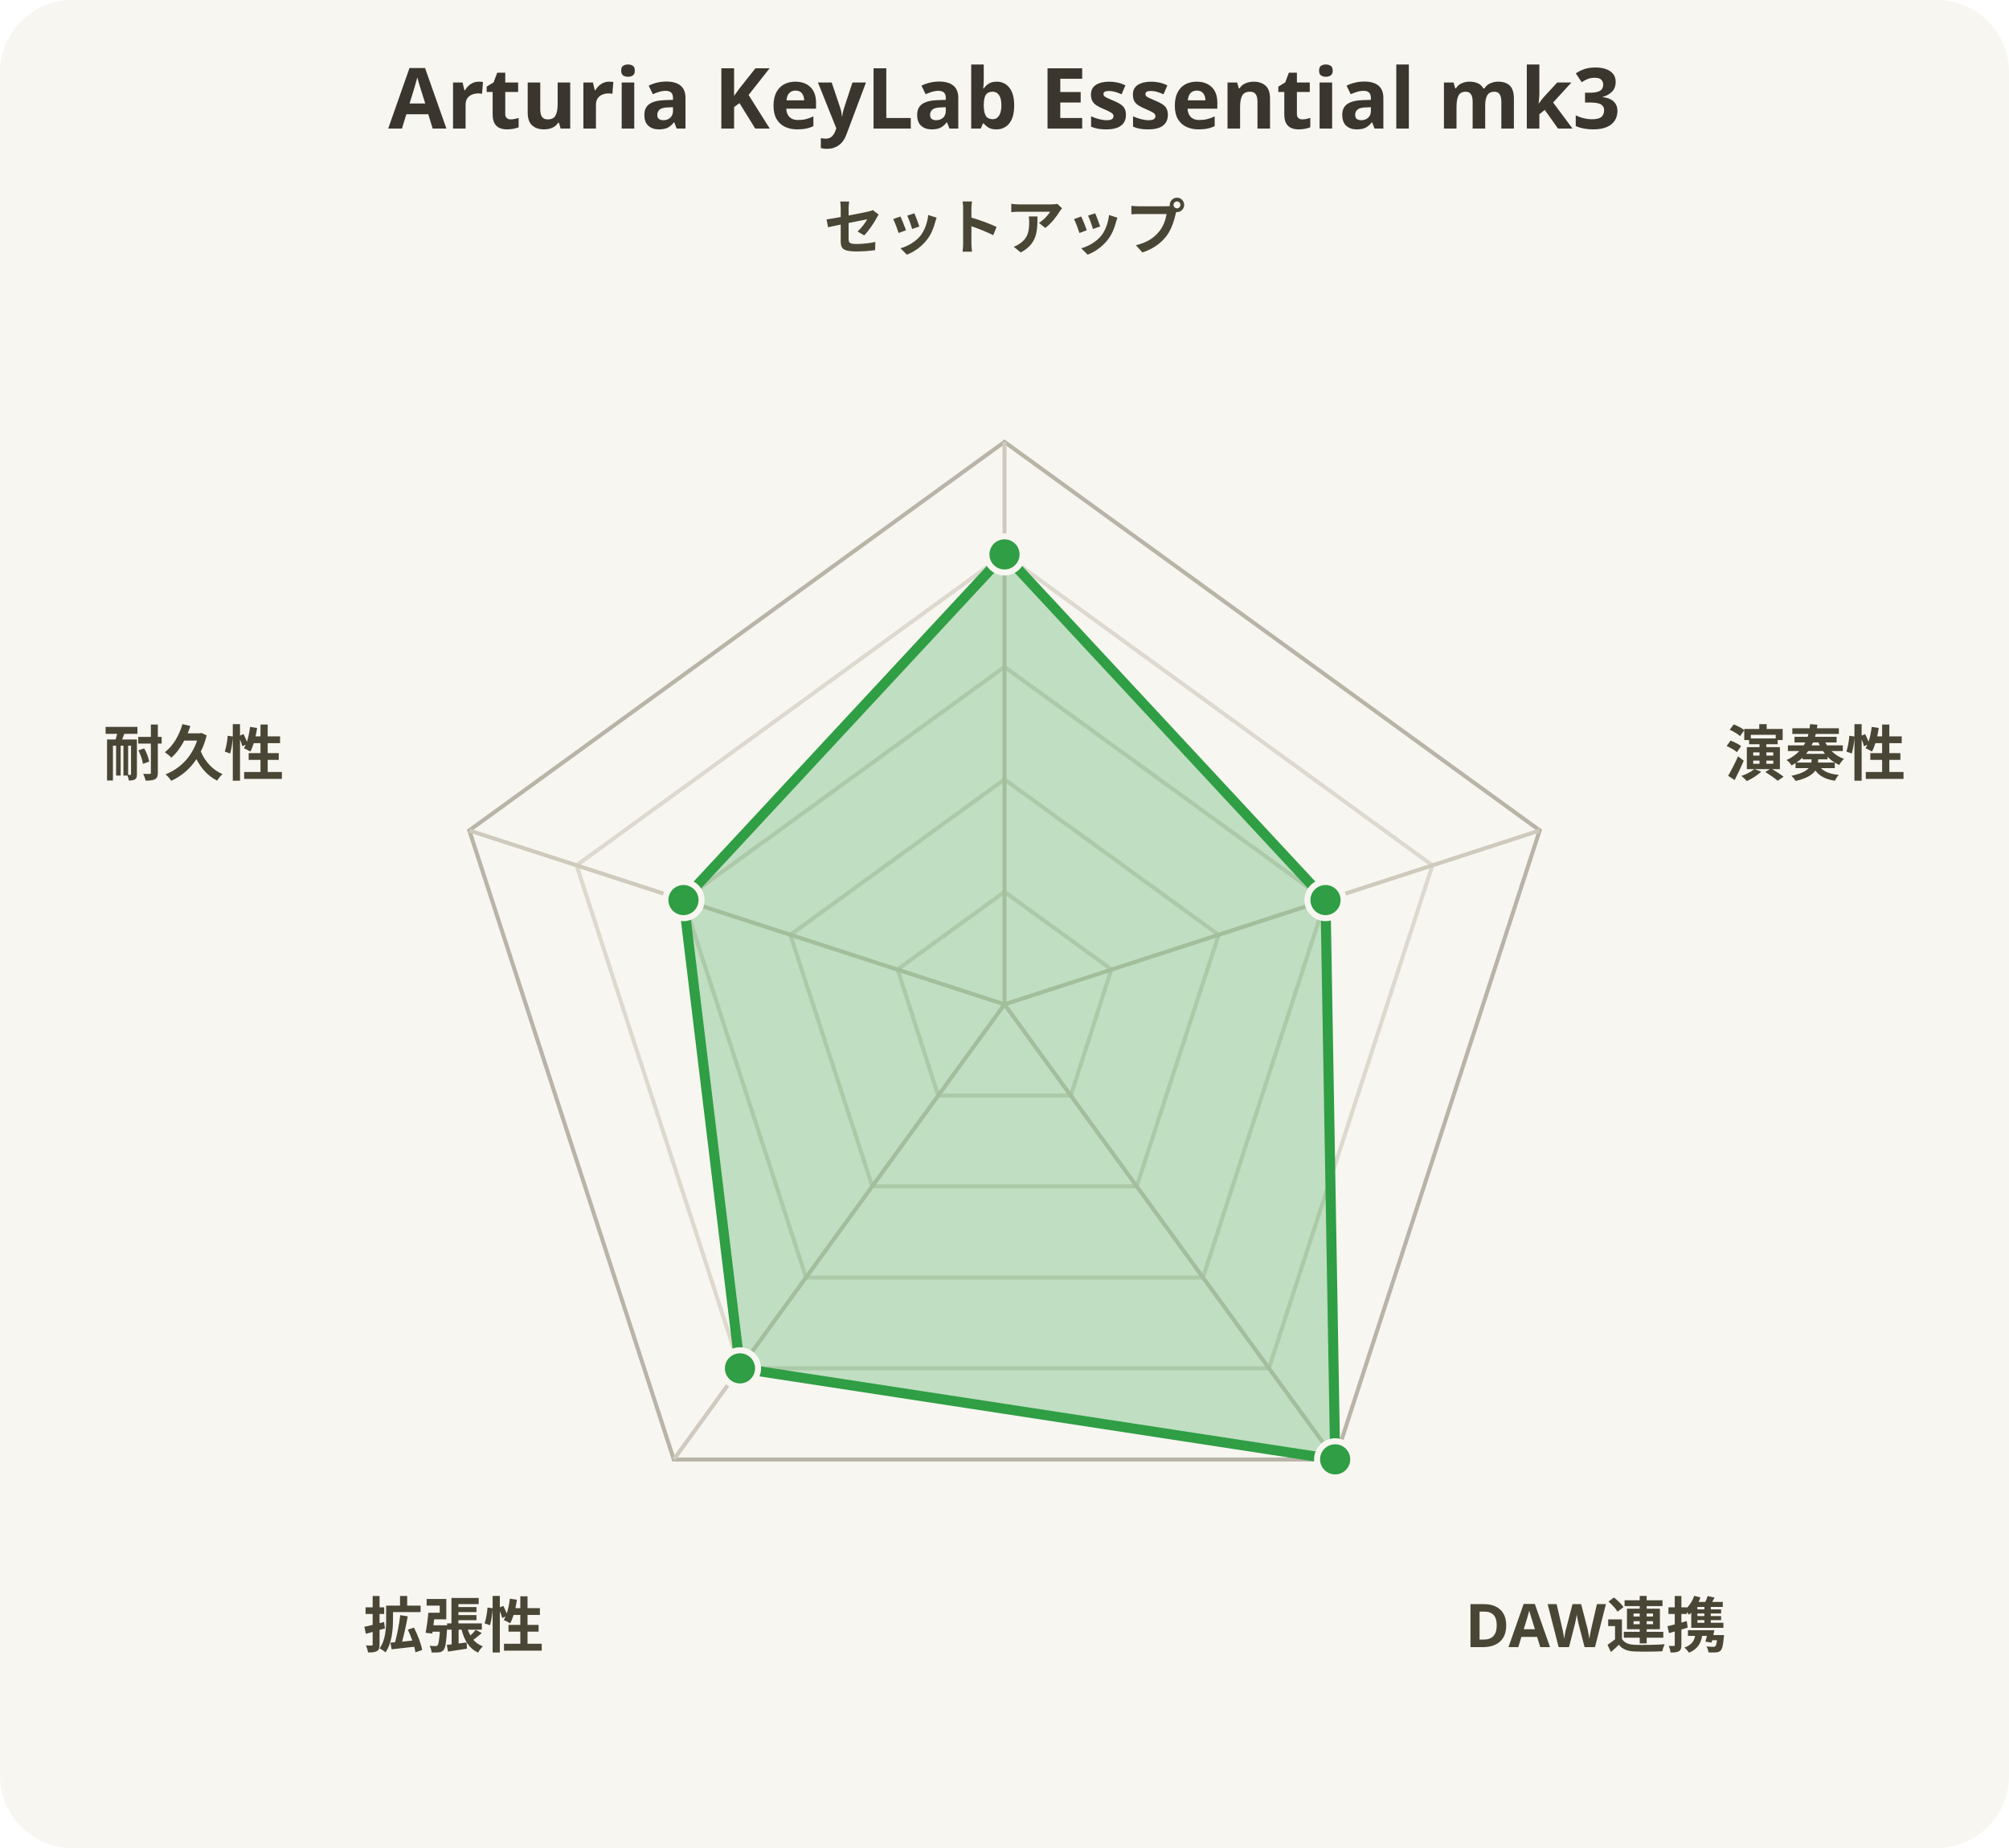
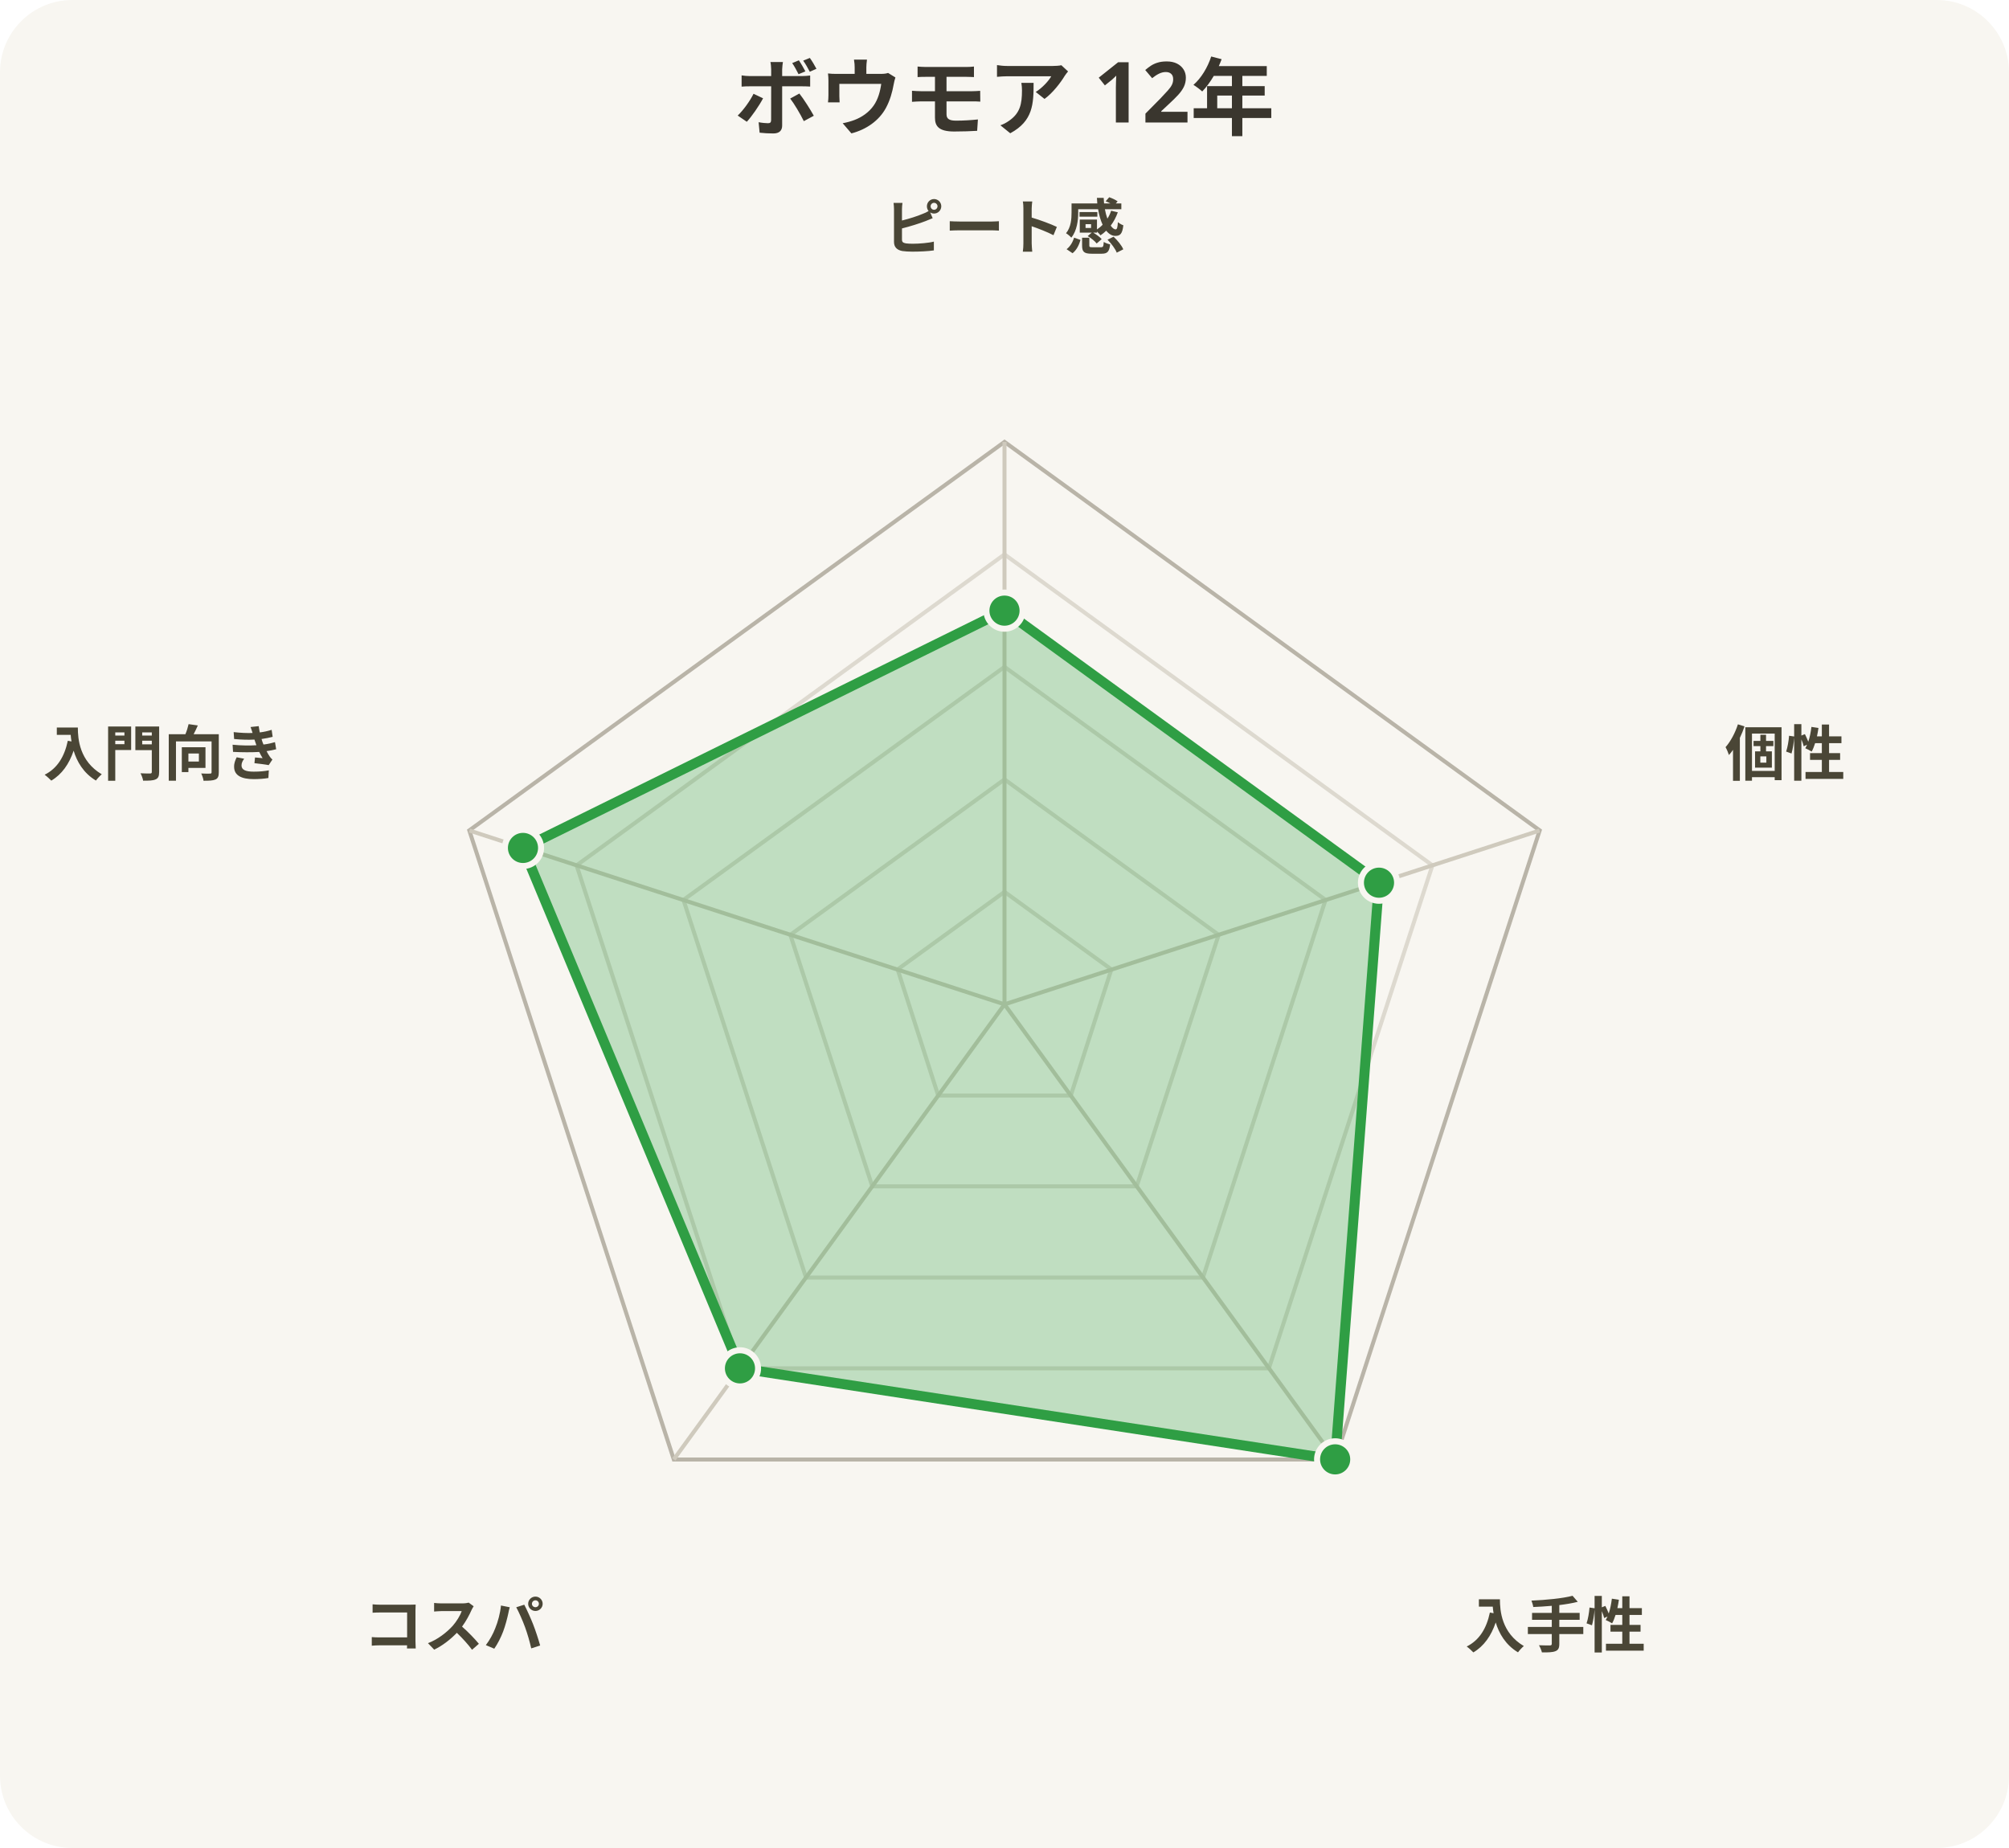
<svg xmlns="http://www.w3.org/2000/svg" viewBox="0 0 500 460" font-family="'Hiragino Sans','Noto Sans JP',sans-serif">
  <rect x="0" y="0" width="500" height="460" rx="18" fill="#F8F6F1" />
-   <text x="250" y="32" text-anchor="middle" font-size="21" font-weight="700" fill="#3A362E">Arturia KeyLab Essential mk3</text>
+   <text x="250" y="32" text-anchor="middle" font-size="21" font-weight="700" fill="#3A362E">ボウモア 12年</text>
  <polygon points="250.0,222.0 276.6,241.3 266.5,272.7 233.5,272.7 223.4,241.3 " fill="none" stroke="#DDD9CF" stroke-width="1" />
  <polygon points="250.0,194.0 303.3,232.7 282.9,295.3 217.1,295.3 196.7,232.7 " fill="none" stroke="#DDD9CF" stroke-width="1" />
  <polygon points="250.0,166.0 329.9,224.0 299.4,318.0 200.6,318.0 170.1,224.0 " fill="none" stroke="#DDD9CF" stroke-width="1" />
  <polygon points="250.0,138.0 356.5,215.4 315.8,340.6 184.2,340.6 143.5,215.4 " fill="none" stroke="#DDD9CF" stroke-width="1" />
  <polygon points="250.0,110.0 383.2,206.7 332.3,363.3 167.7,363.3 116.8,206.7 " fill="none" stroke="#B9B4A8" stroke-width="1" />
  <line x1="250" y1="250" x2="250" y2="110" stroke="#CFCABD" stroke-width="1" />
  <line x1="250" y1="250" x2="383.154" y2="206.74" stroke="#CFCABD" stroke-width="1" />
  <line x1="250" y1="250" x2="332.292" y2="363.26" stroke="#CFCABD" stroke-width="1" />
  <line x1="250" y1="250" x2="167.708" y2="363.26" stroke="#CFCABD" stroke-width="1" />
  <line x1="250" y1="250" x2="116.846" y2="206.74" stroke="#CFCABD" stroke-width="1" />
-   <text x="250" y="62" text-anchor="middle" font-size="15" font-weight="600" fill="#4A4636">セットアップ</text>
-   <text x="429.296" y="192.998" text-anchor="start" font-size="15" font-weight="600" fill="#4A4636">演奏性</text>
-   <text x="364.628" y="410.002" text-anchor="start" font-size="15" font-weight="600" fill="#4A4636">DAW連携</text>
-   <text x="135.372" y="410.002" text-anchor="end" font-size="15" font-weight="600" fill="#4A4636">拡張性</text>
-   <text x="70.704" y="192.998" text-anchor="end" font-size="15" font-weight="600" fill="#4A4636">耐久性</text>
-   <polygon points="250.0,138.0 329.9,224.0 332.3,363.3 184.2,340.6 170.1,224.0 " fill="#2F9E44" fill-opacity="0.28" stroke="#2F9E44" stroke-width="2.5" stroke-linejoin="round" />
-   <circle cx="250" cy="138" r="4.5" fill="#2F9E44" stroke="#F8F6F1" stroke-width="1.5" />
-   <circle cx="329.892" cy="224.044" r="4.5" fill="#2F9E44" stroke="#F8F6F1" stroke-width="1.5" />
+   <text x="250" y="62" text-anchor="middle" font-size="15" font-weight="600" fill="#4A4636">ピート感</text>
+   <text x="429.296" y="192.998" text-anchor="start" font-size="15" font-weight="600" fill="#4A4636">個性</text>
+   <text x="364.628" y="410.002" text-anchor="start" font-size="15" font-weight="600" fill="#4A4636">入手性</text>
+   <text x="135.372" y="410.002" text-anchor="end" font-size="15" font-weight="600" fill="#4A4636">コスパ</text>
+   <text x="70.704" y="192.998" text-anchor="end" font-size="15" font-weight="600" fill="#4A4636">入門向き</text>
+   <polygon points="250.0,152.0 343.2,219.7 332.3,363.3 184.2,340.6 130.2,211.1 " fill="#2F9E44" fill-opacity="0.28" stroke="#2F9E44" stroke-width="2.5" stroke-linejoin="round" />
+   <circle cx="250" cy="152" r="4.5" fill="#2F9E44" stroke="#F8F6F1" stroke-width="1.5" />
+   <circle cx="343.208" cy="219.718" r="4.5" fill="#2F9E44" stroke="#F8F6F1" stroke-width="1.5" />
  <circle cx="332.292" cy="363.26" r="4.5" fill="#2F9E44" stroke="#F8F6F1" stroke-width="1.5" />
  <circle cx="184.166" cy="340.608" r="4.5" fill="#2F9E44" stroke="#F8F6F1" stroke-width="1.5" />
-   <circle cx="170.108" cy="224.044" r="4.5" fill="#2F9E44" stroke="#F8F6F1" stroke-width="1.5" />
+   <circle cx="130.161" cy="211.066" r="4.5" fill="#2F9E44" stroke="#F8F6F1" stroke-width="1.5" />
</svg>
